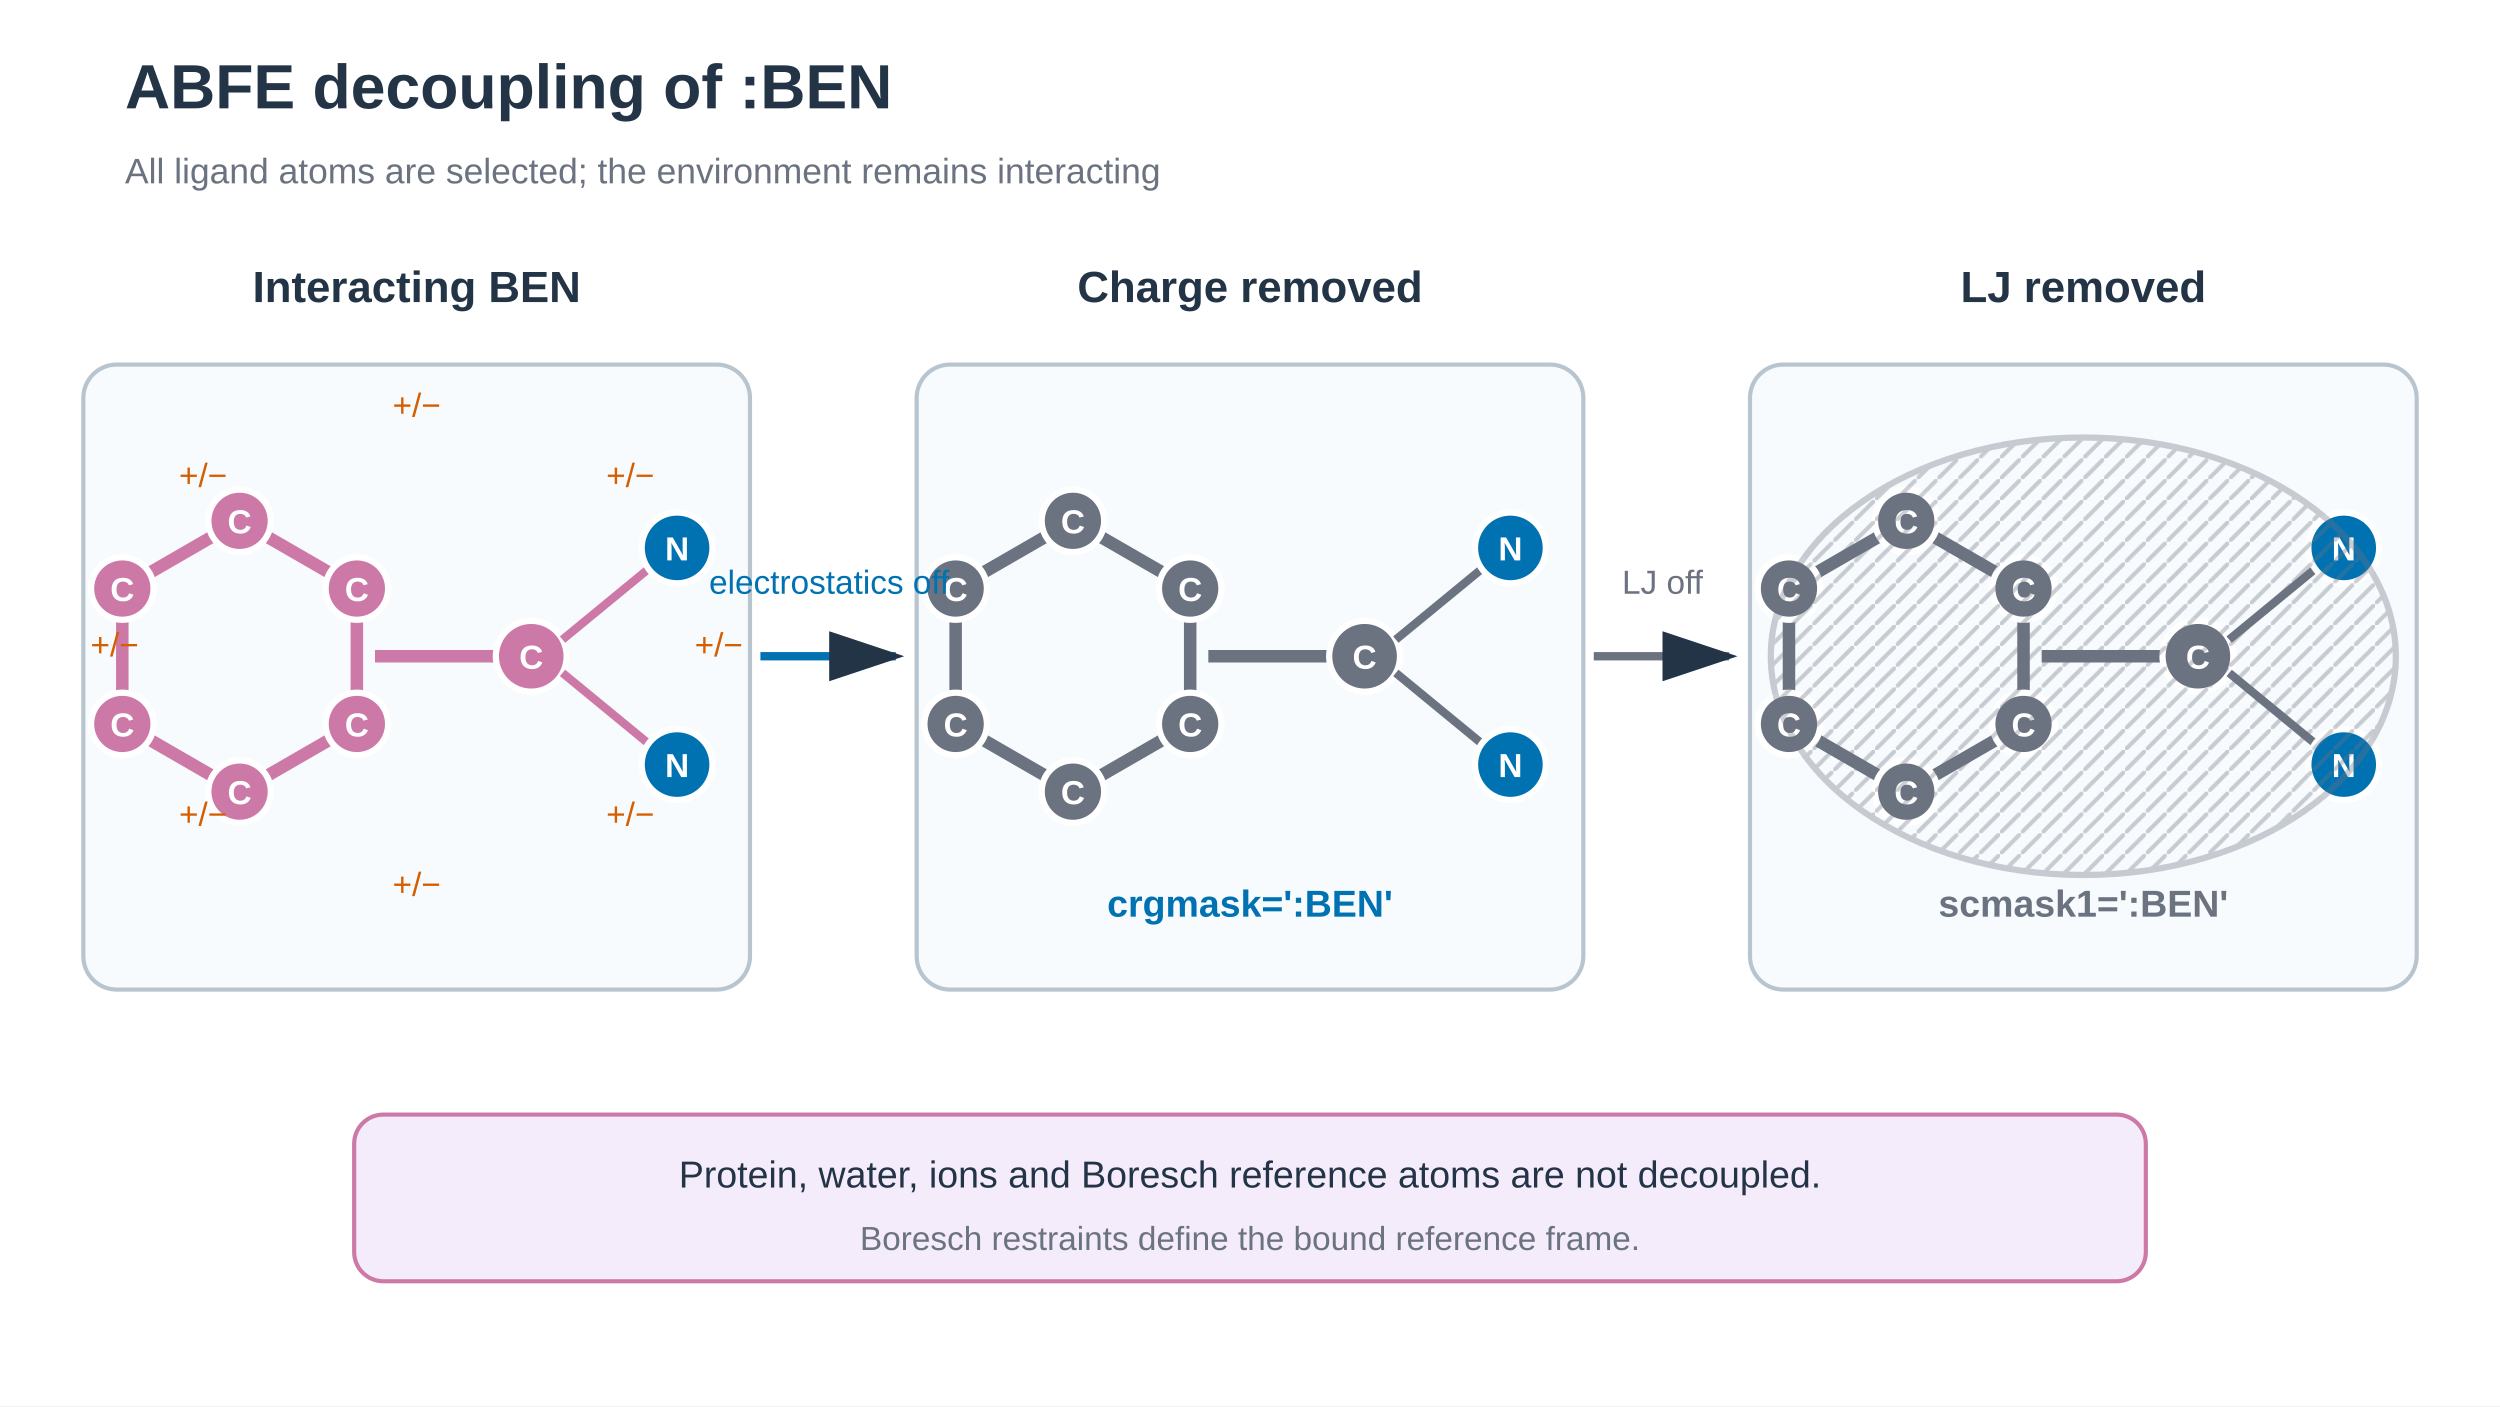
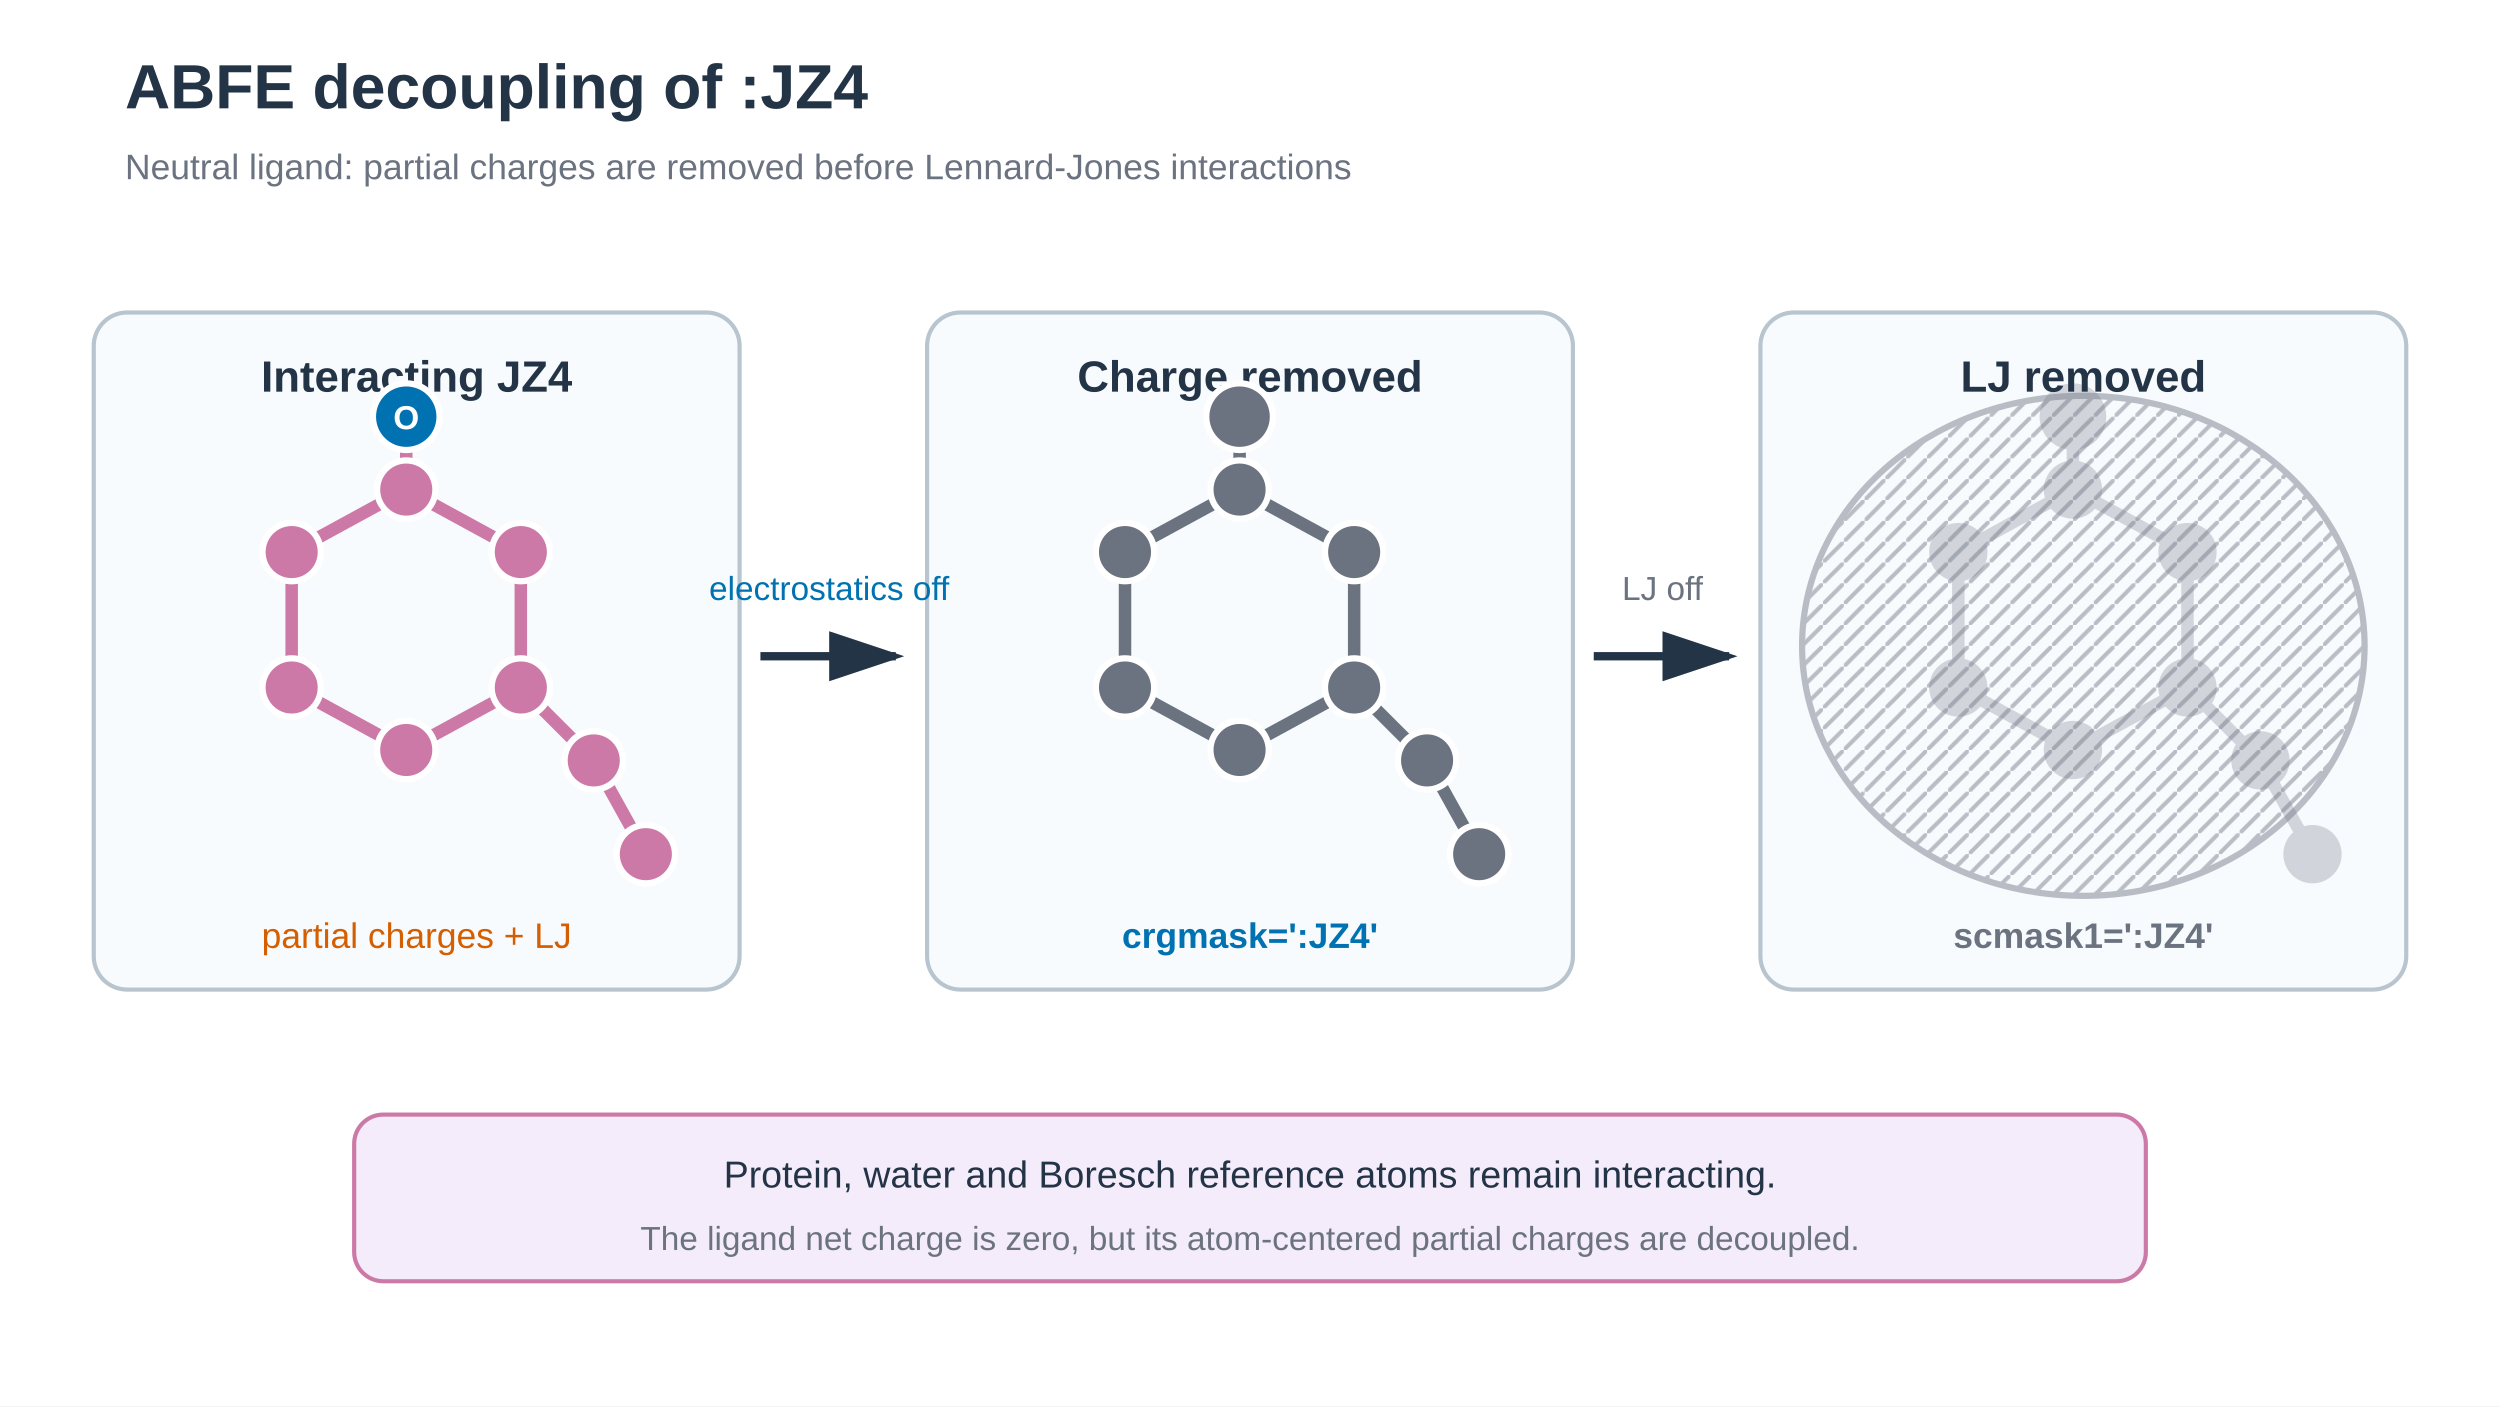
<svg xmlns="http://www.w3.org/2000/svg" viewBox="0 0 1200 675" role="img">
  <defs>
-     <marker id="arrow" markerWidth="10" markerHeight="10" refX="8" refY="3" orient="auto" markerUnits="strokeWidth">
+     <marker id="arrow" markerWidth="10" markerHeight="10" refX="8" refY="3" orient="auto">
      <path d="M0,0 L0,6 L9,3 z" fill="#243447" />
    </marker>
-     <marker id="blue-arrow" markerWidth="10" markerHeight="10" refX="8" refY="3" orient="auto" markerUnits="strokeWidth">
-       <path d="M0,0 L0,6 L9,3 z" fill="#0072B2" />
-     </marker>
    <pattern id="hatch" width="10" height="10" patternUnits="userSpaceOnUse">
-       <path d="M0 10L10 0" stroke="#6B7280" stroke-width="2" />
+       <path d="M0 10 L10 0" stroke="#6B7280" stroke-width="2" />
    </pattern>
  </defs>
  <rect width="1200" height="675" fill="#FFFFFF" />
-   <text x="60" y="52" text-anchor="start" font-family="Arial, Helvetica, sans-serif" font-size="30" font-weight="bold" fill="#243447">ABFE decoupling of :BEN</text>
-   <text x="60" y="88" text-anchor="start" font-family="Arial, Helvetica, sans-serif" font-size="17" font-weight="normal" fill="#6B7280">All ligand atoms are selected; the environment remains interacting</text>
-   <text x="200" y="145" text-anchor="middle" font-family="Arial, Helvetica, sans-serif" font-size="21" font-weight="bold" fill="#243447">Interacting BEN</text>
-   <rect x="40" y="175" width="320" height="300" rx="16" fill="#F8FBFD" stroke="#B8C4CE" stroke-width="2" opacity="1" />
-   <line x1="115.0" y1="250.0" x2="171.292" y2="282.5" stroke="#CC79A7" stroke-width="6" />
-   <line x1="171.292" y1="282.5" x2="171.292" y2="347.5" stroke="#CC79A7" stroke-width="6" />
-   <line x1="171.292" y1="347.5" x2="115.0" y2="380.0" stroke="#CC79A7" stroke-width="6" />
-   <line x1="115.0" y1="380.0" x2="58.708" y2="347.5" stroke="#CC79A7" stroke-width="6" />
-   <line x1="58.708" y1="347.5" x2="58.708" y2="282.5" stroke="#CC79A7" stroke-width="6" />
-   <line x1="58.708" y1="282.5" x2="115.0" y2="250.0" stroke="#CC79A7" stroke-width="6" />
-   <circle cx="115.0" cy="250.0" r="15" fill="#CC79A7" stroke="white" stroke-width="3" opacity="1" />
-   <text x="115.0" y="256.0" text-anchor="middle" font-family="Arial, Helvetica, sans-serif" font-size="16" font-weight="bold" fill="white">C</text>
-   <circle cx="171.292" cy="282.5" r="15" fill="#CC79A7" stroke="white" stroke-width="3" opacity="1" />
-   <text x="171.292" y="288.5" text-anchor="middle" font-family="Arial, Helvetica, sans-serif" font-size="16" font-weight="bold" fill="white">C</text>
-   <circle cx="171.292" cy="347.5" r="15" fill="#CC79A7" stroke="white" stroke-width="3" opacity="1" />
-   <text x="171.292" y="353.5" text-anchor="middle" font-family="Arial, Helvetica, sans-serif" font-size="16" font-weight="bold" fill="white">C</text>
-   <circle cx="115.0" cy="380.0" r="15" fill="#CC79A7" stroke="white" stroke-width="3" opacity="1" />
-   <text x="115.0" y="386.0" text-anchor="middle" font-family="Arial, Helvetica, sans-serif" font-size="16" font-weight="bold" fill="white">C</text>
-   <circle cx="58.708" cy="347.5" r="15" fill="#CC79A7" stroke="white" stroke-width="3" opacity="1" />
-   <text x="58.708" y="353.5" text-anchor="middle" font-family="Arial, Helvetica, sans-serif" font-size="16" font-weight="bold" fill="white">C</text>
-   <circle cx="58.708" cy="282.5" r="15" fill="#CC79A7" stroke="white" stroke-width="3" opacity="1" />
-   <text x="58.708" y="288.5" text-anchor="middle" font-family="Arial, Helvetica, sans-serif" font-size="16" font-weight="bold" fill="white">C</text>
-   <line x1="180" y1="315" x2="250" y2="315" stroke="#CC79A7" stroke-width="6" />
-   <circle cx="255" cy="315" r="17" fill="#CC79A7" stroke="white" stroke-width="3" opacity="1" />
-   <text x="255" y="321" text-anchor="middle" font-family="Arial, Helvetica, sans-serif" font-size="16" font-weight="bold" fill="white">C</text>
-   <line x1="270" y1="307" x2="315" y2="270" stroke="#CC79A7" stroke-width="4" />
-   <line x1="270" y1="323" x2="315" y2="360" stroke="#CC79A7" stroke-width="4" />
-   <circle cx="325" cy="263" r="17" fill="#0072B2" stroke="white" stroke-width="3" opacity="1" />
-   <text x="325" y="269" text-anchor="middle" font-family="Arial, Helvetica, sans-serif" font-size="16" font-weight="bold" fill="white">N</text>
-   <circle cx="325" cy="367" r="17" fill="#0072B2" stroke="white" stroke-width="3" opacity="1" />
-   <text x="325" y="373" text-anchor="middle" font-family="Arial, Helvetica, sans-serif" font-size="16" font-weight="bold" fill="white">N</text>
-   <text x="600" y="145" text-anchor="middle" font-family="Arial, Helvetica, sans-serif" font-size="21" font-weight="bold" fill="#243447">Charge removed</text>
-   <rect x="440" y="175" width="320" height="300" rx="16" fill="#F8FBFD" stroke="#B8C4CE" stroke-width="2" opacity="1" />
-   <line x1="515.0" y1="250.0" x2="571.292" y2="282.5" stroke="#6B7280" stroke-width="6" />
-   <line x1="571.292" y1="282.5" x2="571.292" y2="347.5" stroke="#6B7280" stroke-width="6" />
-   <line x1="571.292" y1="347.5" x2="515.0" y2="380.0" stroke="#6B7280" stroke-width="6" />
-   <line x1="515.0" y1="380.0" x2="458.708" y2="347.5" stroke="#6B7280" stroke-width="6" />
-   <line x1="458.708" y1="347.5" x2="458.708" y2="282.5" stroke="#6B7280" stroke-width="6" />
-   <line x1="458.708" y1="282.5" x2="515.0" y2="250.0" stroke="#6B7280" stroke-width="6" />
-   <circle cx="515.0" cy="250.0" r="15" fill="#6B7280" stroke="white" stroke-width="3" opacity="1" />
-   <text x="515.0" y="256.0" text-anchor="middle" font-family="Arial, Helvetica, sans-serif" font-size="16" font-weight="bold" fill="white">C</text>
-   <circle cx="571.292" cy="282.5" r="15" fill="#6B7280" stroke="white" stroke-width="3" opacity="1" />
-   <text x="571.292" y="288.5" text-anchor="middle" font-family="Arial, Helvetica, sans-serif" font-size="16" font-weight="bold" fill="white">C</text>
-   <circle cx="571.292" cy="347.5" r="15" fill="#6B7280" stroke="white" stroke-width="3" opacity="1" />
-   <text x="571.292" y="353.5" text-anchor="middle" font-family="Arial, Helvetica, sans-serif" font-size="16" font-weight="bold" fill="white">C</text>
-   <circle cx="515.0" cy="380.0" r="15" fill="#6B7280" stroke="white" stroke-width="3" opacity="1" />
-   <text x="515.0" y="386.0" text-anchor="middle" font-family="Arial, Helvetica, sans-serif" font-size="16" font-weight="bold" fill="white">C</text>
-   <circle cx="458.708" cy="347.5" r="15" fill="#6B7280" stroke="white" stroke-width="3" opacity="1" />
-   <text x="458.708" y="353.5" text-anchor="middle" font-family="Arial, Helvetica, sans-serif" font-size="16" font-weight="bold" fill="white">C</text>
-   <circle cx="458.708" cy="282.5" r="15" fill="#6B7280" stroke="white" stroke-width="3" opacity="1" />
-   <text x="458.708" y="288.5" text-anchor="middle" font-family="Arial, Helvetica, sans-serif" font-size="16" font-weight="bold" fill="white">C</text>
-   <line x1="580" y1="315" x2="650" y2="315" stroke="#6B7280" stroke-width="6" />
-   <circle cx="655" cy="315" r="17" fill="#6B7280" stroke="white" stroke-width="3" opacity="1" />
-   <text x="655" y="321" text-anchor="middle" font-family="Arial, Helvetica, sans-serif" font-size="16" font-weight="bold" fill="white">C</text>
-   <line x1="670" y1="307" x2="715" y2="270" stroke="#6B7280" stroke-width="4" />
-   <line x1="670" y1="323" x2="715" y2="360" stroke="#6B7280" stroke-width="4" />
-   <circle cx="725" cy="263" r="17" fill="#0072B2" stroke="white" stroke-width="3" opacity="1" />
-   <text x="725" y="269" text-anchor="middle" font-family="Arial, Helvetica, sans-serif" font-size="16" font-weight="bold" fill="white">N</text>
-   <circle cx="725" cy="367" r="17" fill="#0072B2" stroke="white" stroke-width="3" opacity="1" />
-   <text x="725" y="373" text-anchor="middle" font-family="Arial, Helvetica, sans-serif" font-size="16" font-weight="bold" fill="white">N</text>
-   <text x="1000" y="145" text-anchor="middle" font-family="Arial, Helvetica, sans-serif" font-size="21" font-weight="bold" fill="#243447">LJ removed</text>
-   <rect x="840" y="175" width="320" height="300" rx="16" fill="#F8FBFD" stroke="#B8C4CE" stroke-width="2" opacity="1" />
-   <line x1="915.0" y1="250.0" x2="971.292" y2="282.5" stroke="#6B7280" stroke-width="6" />
-   <line x1="971.292" y1="282.5" x2="971.292" y2="347.5" stroke="#6B7280" stroke-width="6" />
-   <line x1="971.292" y1="347.5" x2="915.0" y2="380.0" stroke="#6B7280" stroke-width="6" />
-   <line x1="915.0" y1="380.0" x2="858.708" y2="347.5" stroke="#6B7280" stroke-width="6" />
-   <line x1="858.708" y1="347.5" x2="858.708" y2="282.5" stroke="#6B7280" stroke-width="6" />
-   <line x1="858.708" y1="282.5" x2="915.0" y2="250.0" stroke="#6B7280" stroke-width="6" />
-   <circle cx="915.0" cy="250.0" r="15" fill="#6B7280" stroke="white" stroke-width="3" opacity="1" />
-   <text x="915.0" y="256.0" text-anchor="middle" font-family="Arial, Helvetica, sans-serif" font-size="16" font-weight="bold" fill="white">C</text>
-   <circle cx="971.292" cy="282.5" r="15" fill="#6B7280" stroke="white" stroke-width="3" opacity="1" />
-   <text x="971.292" y="288.5" text-anchor="middle" font-family="Arial, Helvetica, sans-serif" font-size="16" font-weight="bold" fill="white">C</text>
-   <circle cx="971.292" cy="347.5" r="15" fill="#6B7280" stroke="white" stroke-width="3" opacity="1" />
-   <text x="971.292" y="353.5" text-anchor="middle" font-family="Arial, Helvetica, sans-serif" font-size="16" font-weight="bold" fill="white">C</text>
-   <circle cx="915.0" cy="380.0" r="15" fill="#6B7280" stroke="white" stroke-width="3" opacity="1" />
-   <text x="915.0" y="386.0" text-anchor="middle" font-family="Arial, Helvetica, sans-serif" font-size="16" font-weight="bold" fill="white">C</text>
-   <circle cx="858.708" cy="347.5" r="15" fill="#6B7280" stroke="white" stroke-width="3" opacity="1" />
-   <text x="858.708" y="353.5" text-anchor="middle" font-family="Arial, Helvetica, sans-serif" font-size="16" font-weight="bold" fill="white">C</text>
-   <circle cx="858.708" cy="282.5" r="15" fill="#6B7280" stroke="white" stroke-width="3" opacity="1" />
-   <text x="858.708" y="288.5" text-anchor="middle" font-family="Arial, Helvetica, sans-serif" font-size="16" font-weight="bold" fill="white">C</text>
-   <line x1="980" y1="315" x2="1050" y2="315" stroke="#6B7280" stroke-width="6" />
-   <circle cx="1055" cy="315" r="17" fill="#6B7280" stroke="white" stroke-width="3" opacity="1" />
-   <text x="1055" y="321" text-anchor="middle" font-family="Arial, Helvetica, sans-serif" font-size="16" font-weight="bold" fill="white">C</text>
-   <line x1="1070" y1="307" x2="1115" y2="270" stroke="#6B7280" stroke-width="4" />
-   <line x1="1070" y1="323" x2="1115" y2="360" stroke="#6B7280" stroke-width="4" />
-   <circle cx="1125" cy="263" r="17" fill="#0072B2" stroke="white" stroke-width="3" opacity="1" />
-   <text x="1125" y="269" text-anchor="middle" font-family="Arial, Helvetica, sans-serif" font-size="16" font-weight="bold" fill="white">N</text>
-   <circle cx="1125" cy="367" r="17" fill="#0072B2" stroke="white" stroke-width="3" opacity="1" />
-   <text x="1125" y="373" text-anchor="middle" font-family="Arial, Helvetica, sans-serif" font-size="16" font-weight="bold" fill="white">N</text>
-   <text x="345.0" y="315.0" text-anchor="middle" font-family="Arial, Helvetica, sans-serif" font-size="16" font-weight="normal" fill="#D55E00">+/−</text>
-   <text x="302.53" y="396.317" text-anchor="middle" font-family="Arial, Helvetica, sans-serif" font-size="16" font-weight="normal" fill="#D55E00">+/−</text>
-   <text x="200.0" y="430.0" text-anchor="middle" font-family="Arial, Helvetica, sans-serif" font-size="16" font-weight="normal" fill="#D55E00">+/−</text>
-   <text x="97.47" y="396.317" text-anchor="middle" font-family="Arial, Helvetica, sans-serif" font-size="16" font-weight="normal" fill="#D55E00">+/−</text>
-   <text x="55.0" y="315.0" text-anchor="middle" font-family="Arial, Helvetica, sans-serif" font-size="16" font-weight="normal" fill="#D55E00">+/−</text>
-   <text x="97.47" y="233.683" text-anchor="middle" font-family="Arial, Helvetica, sans-serif" font-size="16" font-weight="normal" fill="#D55E00">+/−</text>
-   <text x="200" y="200.0" text-anchor="middle" font-family="Arial, Helvetica, sans-serif" font-size="16" font-weight="normal" fill="#D55E00">+/−</text>
-   <text x="302.53" y="233.683" text-anchor="middle" font-family="Arial, Helvetica, sans-serif" font-size="16" font-weight="normal" fill="#D55E00">+/−</text>
-   <text x="600" y="440" text-anchor="middle" font-family="Arial, Helvetica, sans-serif" font-size="18" font-weight="bold" fill="#0072B2">crgmask=':BEN'</text>
-   <ellipse cx="1000" cy="315" rx="150" ry="105" fill="url(#hatch)" stroke="#6B7280" stroke-width="3" opacity="0.35" />
-   <text x="1000" y="440" text-anchor="middle" font-family="Arial, Helvetica, sans-serif" font-size="18" font-weight="bold" fill="#6B7280">scmask1=':BEN'</text>
-   <line x1="365" y1="315" x2="430" y2="315" stroke="#0072B2" stroke-width="4" marker-end="url(#arrow)" />
-   <text x="398" y="285" text-anchor="middle" font-family="Arial, Helvetica, sans-serif" font-size="16" font-weight="normal" fill="#0072B2">electrostatics off</text>
-   <line x1="765" y1="315" x2="830" y2="315" stroke="#6B7280" stroke-width="4" marker-end="url(#arrow)" />
-   <text x="798" y="285" text-anchor="middle" font-family="Arial, Helvetica, sans-serif" font-size="16" font-weight="normal" fill="#6B7280">LJ off</text>
-   <rect x="170" y="535" width="860" height="80" rx="14" fill="#F4ECFA" stroke="#CC79A7" stroke-width="2" opacity="1" />
-   <text x="600" y="570" text-anchor="middle" font-family="Arial, Helvetica, sans-serif" font-size="18" font-weight="normal" fill="#243447">Protein, water, ions and Boresch reference atoms are not decoupled.</text>
-   <text x="600" y="600" text-anchor="middle" font-family="Arial, Helvetica, sans-serif" font-size="16" font-weight="normal" fill="#6B7280">Boresch restraints define the bound reference frame.</text>
+   <text x="60" y="52" font-family="Arial, Helvetica, sans-serif" font-size="30" font-weight="bold" fill="#243447">ABFE decoupling of :JZ4</text>
+   <text x="60" y="86" font-family="Arial, Helvetica, sans-serif" font-size="17" fill="#6B7280">Neutral ligand: partial charges are removed before Lennard-Jones interactions</text>
+   <g font-family="Arial, Helvetica, sans-serif">
+     <g transform="translate(45 150)">
+       <rect width="310" height="325" rx="16" fill="#F8FBFD" stroke="#B8C4CE" stroke-width="2" />
+       <text x="155" y="38" text-anchor="middle" font-size="21" font-weight="bold" fill="#243447">Interacting JZ4</text>
+       <g stroke="#CC79A7" stroke-width="6" fill="none">
+         <path d="M95 115 L150 85 L205 115 L205 180 L150 210 L95 180 Z" />
+         <path d="M205 180 L240 215 L265 260" />
+         <path d="M150 85 L150 55" />
+       </g>
+       <g fill="#CC79A7" stroke="#FFFFFF" stroke-width="3">
+         <circle cx="95" cy="115" r="14" />
+         <circle cx="150" cy="85" r="14" />
+         <circle cx="205" cy="115" r="14" />
+         <circle cx="205" cy="180" r="14" />
+         <circle cx="150" cy="210" r="14" />
+         <circle cx="95" cy="180" r="14" />
+         <circle cx="240" cy="215" r="14" />
+         <circle cx="265" cy="260" r="14" />
+       </g>
+       <circle cx="150" cy="50" r="16" fill="#0072B2" stroke="#FFFFFF" stroke-width="3" />
+       <text x="150" y="56" text-anchor="middle" font-size="16" font-weight="bold" fill="#FFFFFF">O</text>
+       <text x="155" y="305" text-anchor="middle" font-size="17" fill="#D55E00">partial charges + LJ</text>
+     </g>
+     <g transform="translate(445 150)">
+       <rect width="310" height="325" rx="16" fill="#F8FBFD" stroke="#B8C4CE" stroke-width="2" />
+       <text x="155" y="38" text-anchor="middle" font-size="21" font-weight="bold" fill="#243447">Charge removed</text>
+       <g stroke="#6B7280" stroke-width="6" fill="none">
+         <path d="M95 115 L150 85 L205 115 L205 180 L150 210 L95 180 Z" />
+         <path d="M205 180 L240 215 L265 260" />
+         <path d="M150 85 L150 55" />
+       </g>
+       <g fill="#6B7280" stroke="#FFFFFF" stroke-width="3">
+         <circle cx="95" cy="115" r="14" />
+         <circle cx="150" cy="85" r="14" />
+         <circle cx="205" cy="115" r="14" />
+         <circle cx="205" cy="180" r="14" />
+         <circle cx="150" cy="210" r="14" />
+         <circle cx="95" cy="180" r="14" />
+         <circle cx="240" cy="215" r="14" />
+         <circle cx="265" cy="260" r="14" />
+         <circle cx="150" cy="50" r="16" />
+       </g>
+       <text x="155" y="305" text-anchor="middle" font-size="17" font-weight="bold" fill="#0072B2">crgmask=':JZ4'</text>
+     </g>
+     <g transform="translate(845 150)">
+       <rect width="310" height="325" rx="16" fill="#F8FBFD" stroke="#B8C4CE" stroke-width="2" />
+       <g opacity="0.28">
+         <g stroke="#6B7280" stroke-width="6" fill="none">
+           <path d="M95 115 L150 85 L205 115 L205 180 L150 210 L95 180 Z" />
+           <path d="M205 180 L240 215 L265 260" />
+           <path d="M150 85 L150 55" />
+         </g>
+         <g fill="#6B7280">
+           <circle cx="95" cy="115" r="14" />
+           <circle cx="150" cy="85" r="14" />
+           <circle cx="205" cy="115" r="14" />
+           <circle cx="205" cy="180" r="14" />
+           <circle cx="150" cy="210" r="14" />
+           <circle cx="95" cy="180" r="14" />
+           <circle cx="240" cy="215" r="14" />
+           <circle cx="265" cy="260" r="14" />
+           <circle cx="150" cy="50" r="16" />
+         </g>
+       </g>
+       <text x="155" y="38" text-anchor="middle" font-size="21" font-weight="bold" fill="#243447">LJ removed</text>
+       <ellipse cx="155" cy="160" rx="135" ry="120" fill="url(#hatch)" stroke="#6B7280" stroke-width="3" opacity="0.45" />
+       <text x="155" y="305" text-anchor="middle" font-size="17" font-weight="bold" fill="#6B7280">scmask1=':JZ4'</text>
+     </g>
+     <line x1="365" y1="315" x2="430" y2="315" stroke="#243447" stroke-width="4" marker-end="url(#arrow)" />
+     <text x="398" y="288" text-anchor="middle" font-size="16" fill="#0072B2">electrostatics off</text>
+     <line x1="765" y1="315" x2="830" y2="315" stroke="#243447" stroke-width="4" marker-end="url(#arrow)" />
+     <text x="798" y="288" text-anchor="middle" font-size="16" fill="#6B7280">LJ off</text>
+     <rect x="170" y="535" width="860" height="80" rx="14" fill="#F4ECFA" stroke="#CC79A7" stroke-width="2" />
+     <text x="600" y="570" text-anchor="middle" font-size="18" fill="#243447">Protein, water and Boresch reference atoms remain interacting.</text>
+     <text x="600" y="600" text-anchor="middle" font-size="16" fill="#6B7280">The ligand net charge is zero, but its atom-centered partial charges are decoupled.</text>
+   </g>
</svg>
